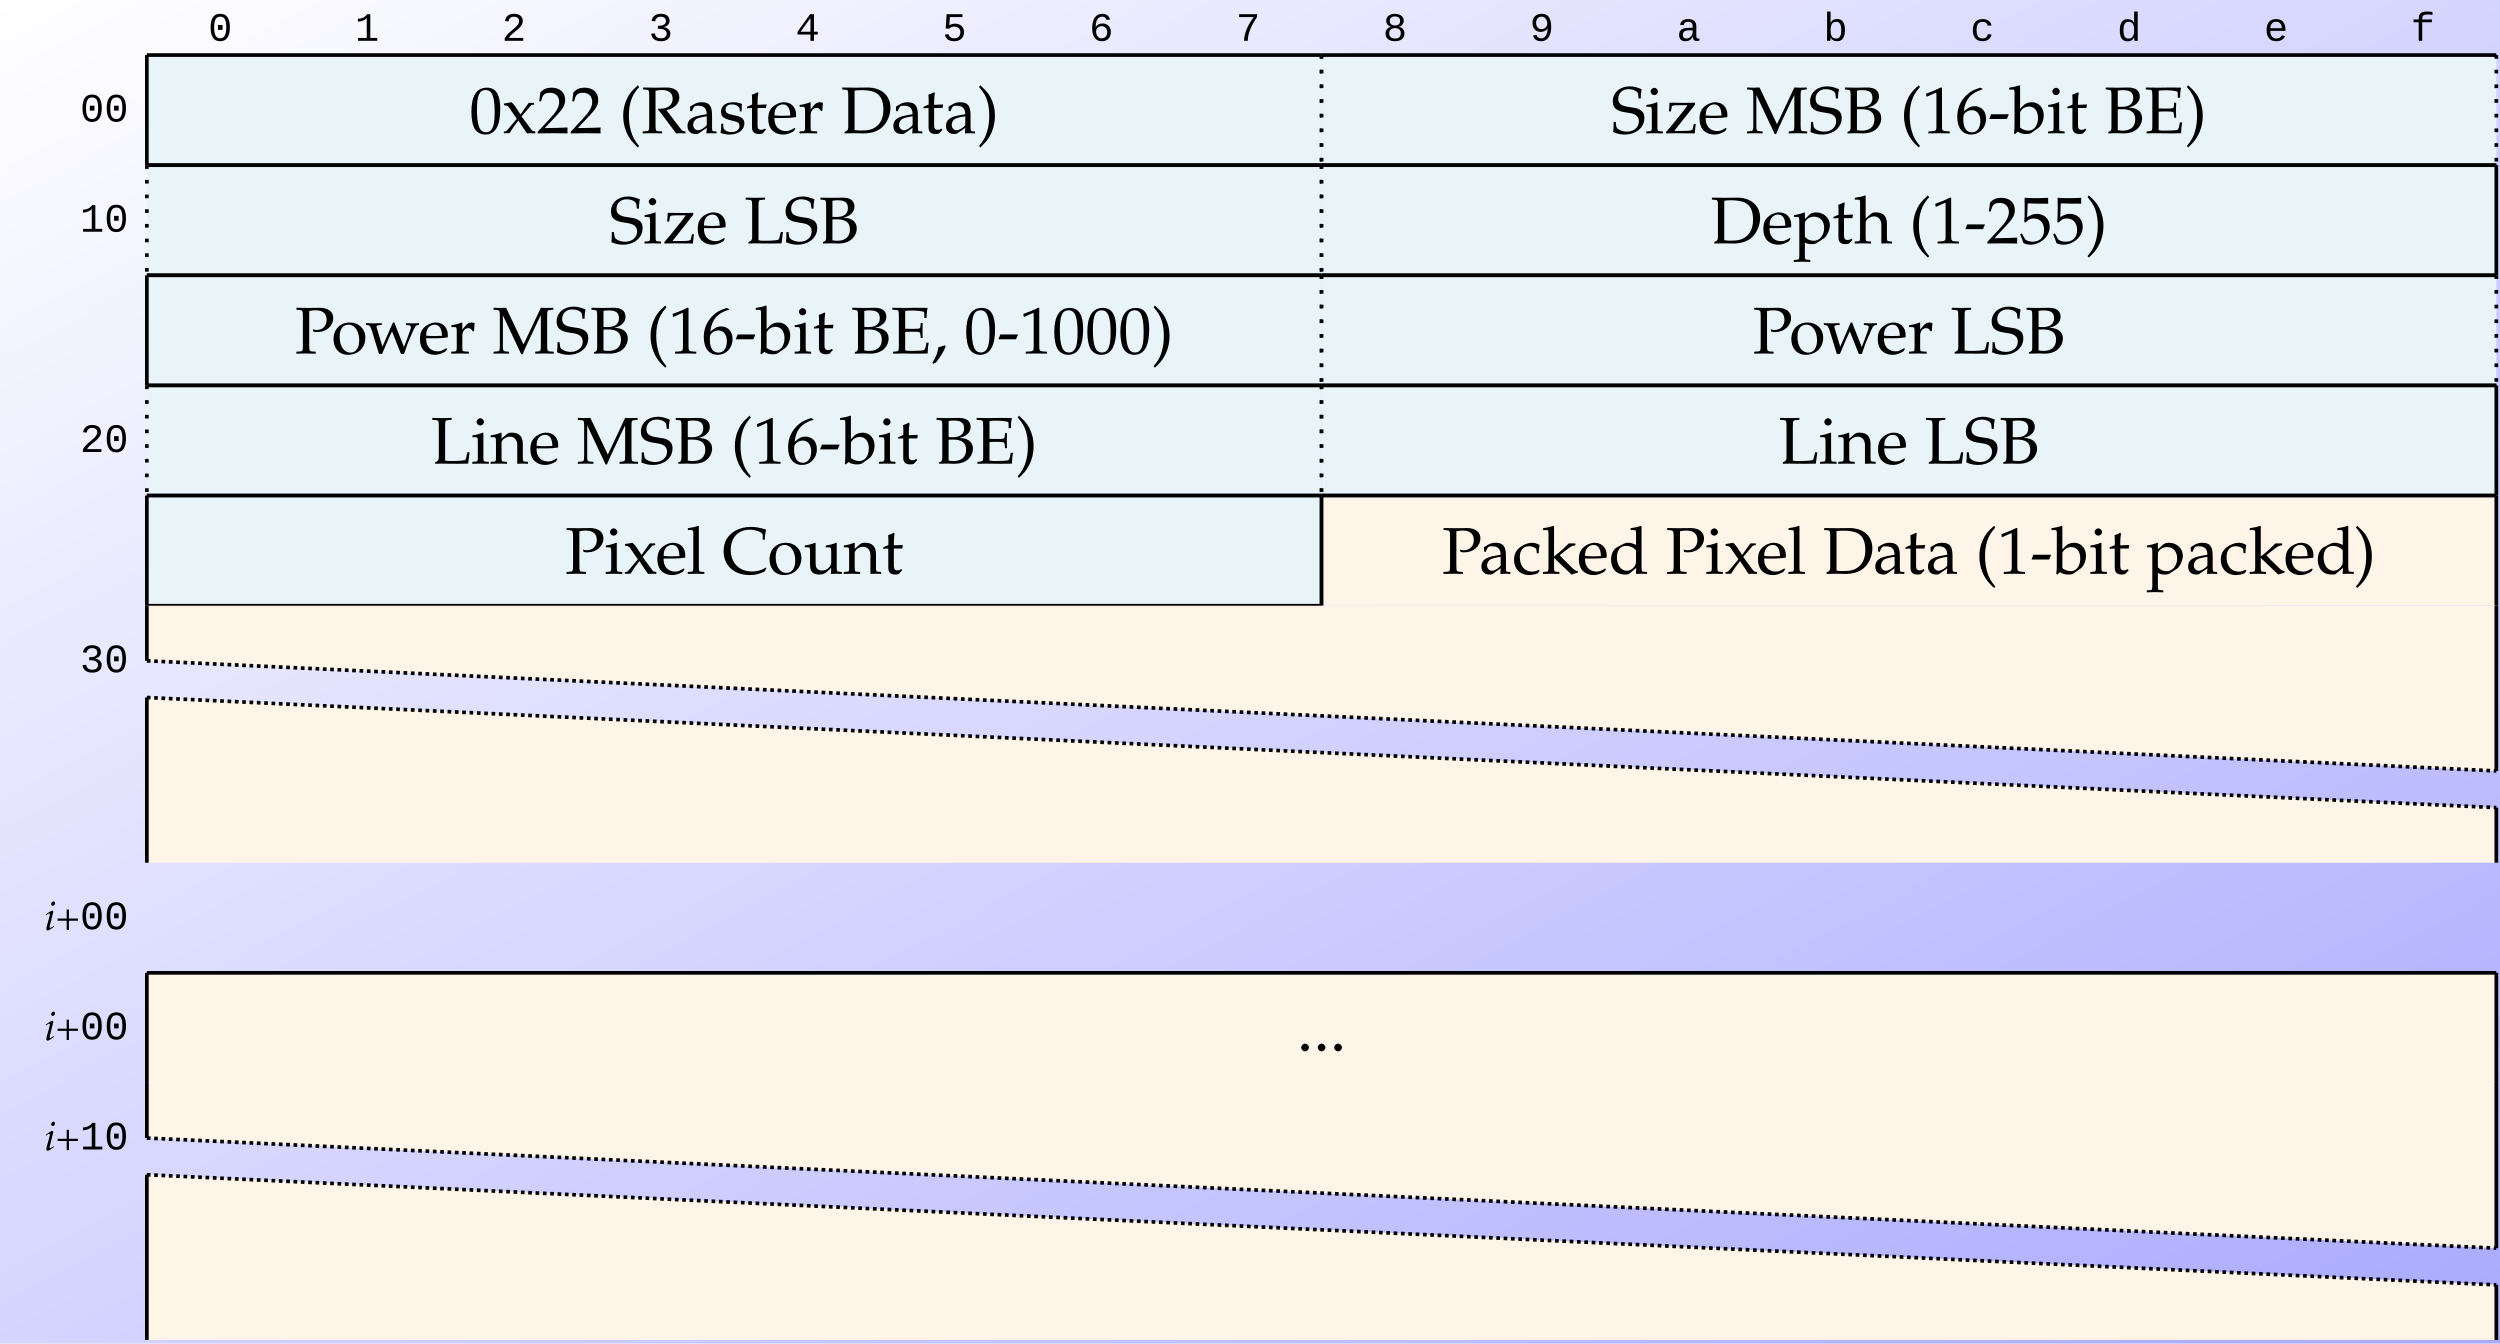
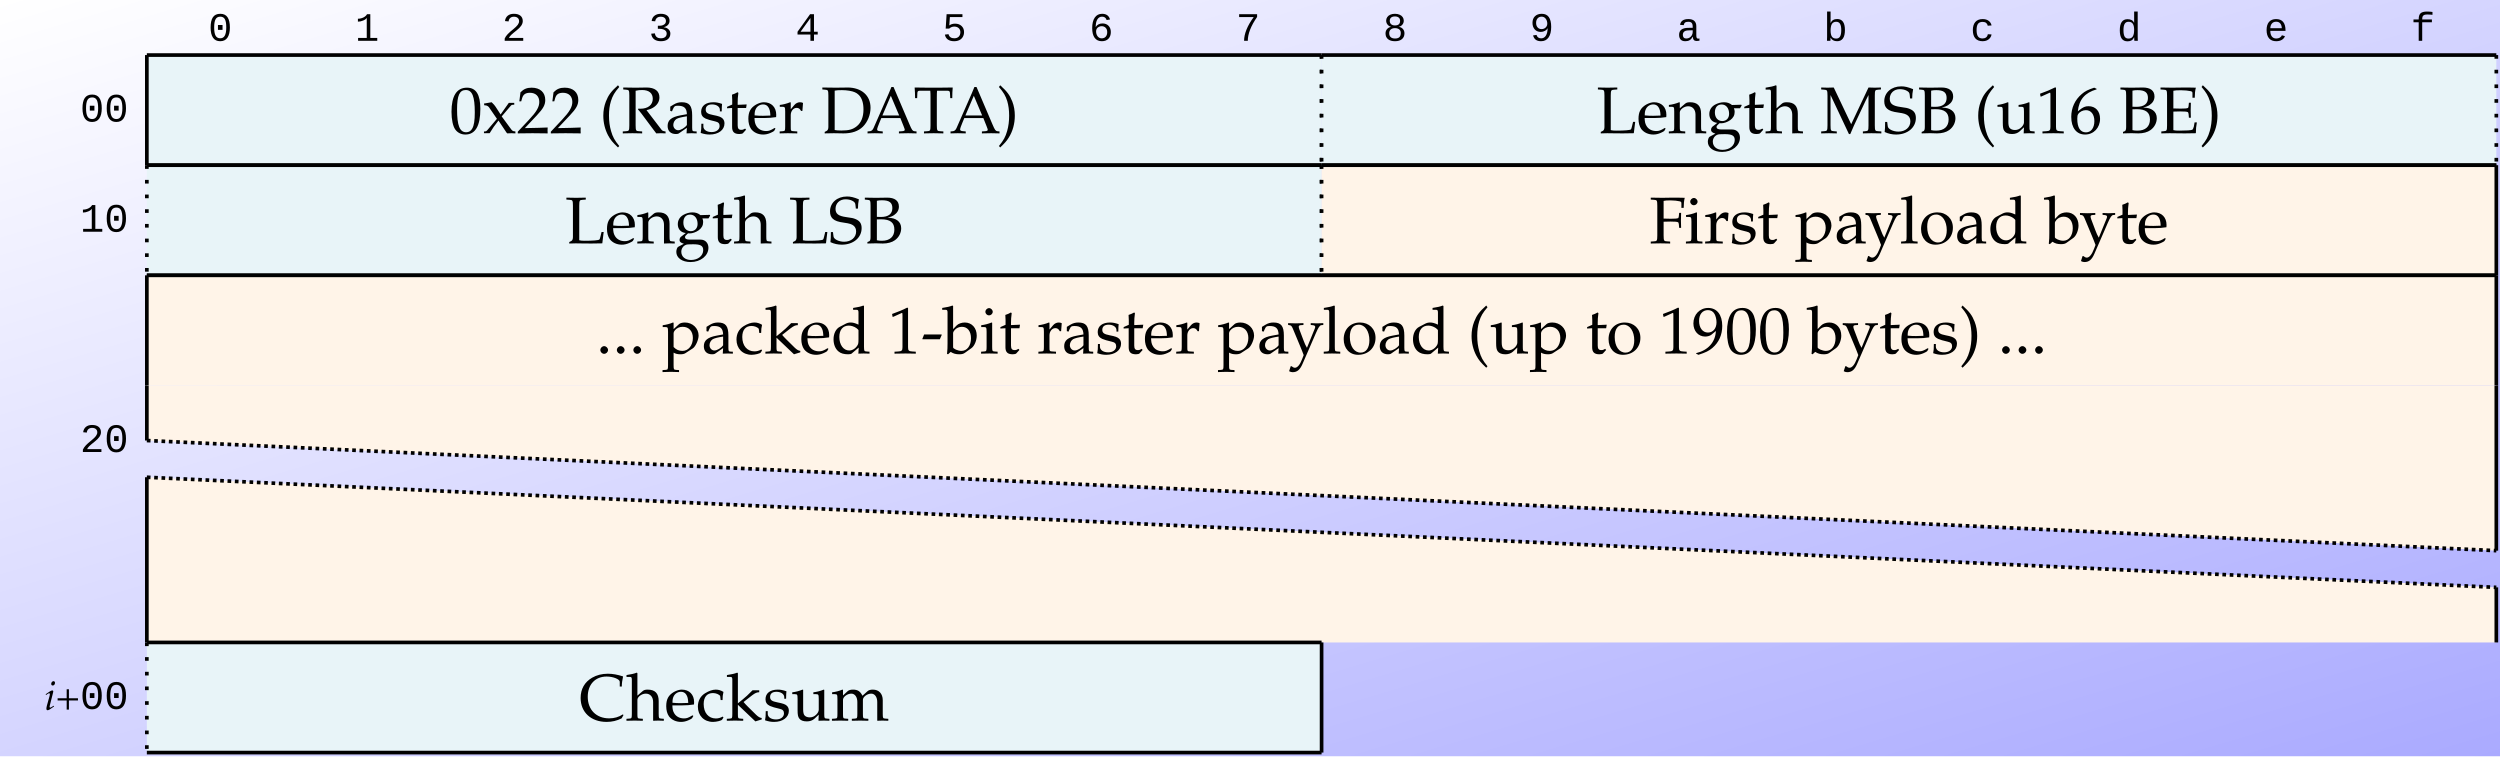
- <svg xmlns="http://www.w3.org/2000/svg" version="1.0" width="681" height="366" viewBox="0 0 681 366">
+ <svg xmlns="http://www.w3.org/2000/svg" version="1.0" width="681" height="206" viewBox="0 0 681 206" data-copyright="Copyright (c) 2026 Sean Donnellan">
  <defs>
    <linearGradient id="bg-gradient" x1="0%" y1="0%" x2="100%" y2="100%">
      <stop offset="0%" style="stop-color:#ffffff;stop-opacity:1" />
      <stop offset="100%" style="stop-color:#aaaaff;stop-opacity:1" />
    </linearGradient>
  </defs>
-   <rect x="0.0" y="0.0" width="681.0" height="366.0" fill="url(#bg-gradient)" />
+   <rect x="0.0" y="0.0" width="681.0" height="206.0" fill="url(#bg-gradient)" />
  <text x="60" y="8" font-family="Courier New, monospace" font-size="11" dominant-baseline="middle" text-anchor="middle">0</text>
  <text x="100" y="8" font-family="Courier New, monospace" font-size="11" dominant-baseline="middle" text-anchor="middle">1</text>
  <text x="140" y="8" font-family="Courier New, monospace" font-size="11" dominant-baseline="middle" text-anchor="middle">2</text>
  <text x="180" y="8" font-family="Courier New, monospace" font-size="11" dominant-baseline="middle" text-anchor="middle">3</text>
  <text x="220" y="8" font-family="Courier New, monospace" font-size="11" dominant-baseline="middle" text-anchor="middle">4</text>
  <text x="260" y="8" font-family="Courier New, monospace" font-size="11" dominant-baseline="middle" text-anchor="middle">5</text>
  <text x="300" y="8" font-family="Courier New, monospace" font-size="11" dominant-baseline="middle" text-anchor="middle">6</text>
  <text x="340" y="8" font-family="Courier New, monospace" font-size="11" dominant-baseline="middle" text-anchor="middle">7</text>
  <text x="380" y="8" font-family="Courier New, monospace" font-size="11" dominant-baseline="middle" text-anchor="middle">8</text>
  <text x="420" y="8" font-family="Courier New, monospace" font-size="11" dominant-baseline="middle" text-anchor="middle">9</text>
  <text x="460" y="8" font-family="Courier New, monospace" font-size="11" dominant-baseline="middle" text-anchor="middle">a</text>
  <text x="500" y="8" font-family="Courier New, monospace" font-size="11" dominant-baseline="middle" text-anchor="middle">b</text>
  <text x="540" y="8" font-family="Courier New, monospace" font-size="11" dominant-baseline="middle" text-anchor="middle">c</text>
  <text x="580" y="8" font-family="Courier New, monospace" font-size="11" dominant-baseline="middle" text-anchor="middle">d</text>
  <text x="620" y="8" font-family="Courier New, monospace" font-size="11" dominant-baseline="middle" text-anchor="middle">e</text>
  <text x="660" y="8" font-family="Courier New, monospace" font-size="11" dominant-baseline="middle" text-anchor="middle">f</text>
  <rect x="40" y="15" height="30" width="320" fill="#e8f4f8" />
  <line x1="40" y1="15" x2="360" y2="15" stroke="#000000" stroke-width="1" />
  <line x1="40" y1="45" x2="360" y2="45" stroke="#000000" stroke-width="1" />
  <line stroke-dasharray="1,3" x1="360" y1="15" x2="360" y2="45" stroke="#000000" stroke-width="1" />
  <line x1="40" y1="15" x2="40" y2="45" stroke="#000000" stroke-width="1" />
-   <text font-size="18" font-family="Palatino, Georgia, Times New Roman, serif" x="200" y="31" text-anchor="middle" dominant-baseline="middle">0x22 (Raster Data)</text>
+   <text font-size="18" font-family="Palatino, Georgia, Times New Roman, serif" x="200" y="31" text-anchor="middle" dominant-baseline="middle">0x22 (Raster DATA)</text>
  <rect x="360" y="15" height="30" width="320" fill="#e8f4f8" />
  <line x1="360" y1="15" x2="680" y2="15" stroke="#000000" stroke-width="1" />
  <line x1="360" y1="45" x2="680" y2="45" stroke="#000000" stroke-width="1" />
  <line stroke-dasharray="1,3" x1="680" y1="15" x2="680" y2="45" stroke="#000000" stroke-width="1" />
  <line stroke-dasharray="1,3" x1="360" y1="15" x2="360" y2="45" stroke="#000000" stroke-width="1" />
-   <text font-size="18" font-family="Palatino, Georgia, Times New Roman, serif" x="520" y="31" text-anchor="middle" dominant-baseline="middle">Size MSB (16-bit BE)</text>
+   <text font-size="18" font-family="Palatino, Georgia, Times New Roman, serif" x="520" y="31" text-anchor="middle" dominant-baseline="middle">Length MSB (u16 BE)</text>
  <text font-size="11" font-family="Courier New, monospace" font-style="normal" dominant-baseline="middle" x="35" y="30" text-anchor="end">00</text>
  <text font-size="11" font-family="Courier New, monospace" font-style="normal" dominant-baseline="middle" x="35" y="60" text-anchor="end">10</text>
  <rect x="40" y="45" height="30" width="320" fill="#e8f4f8" />
  <line x1="40" y1="45" x2="360" y2="45" stroke="#000000" stroke-width="1" />
  <line x1="40" y1="75" x2="360" y2="75" stroke="#000000" stroke-width="1" />
  <line stroke-dasharray="1,3" x1="360" y1="45" x2="360" y2="75" stroke="#000000" stroke-width="1" />
  <line stroke-dasharray="1,3" x1="40" y1="45" x2="40" y2="75" stroke="#000000" stroke-width="1" />
-   <text font-size="18" font-family="Palatino, Georgia, Times New Roman, serif" x="200" y="61" text-anchor="middle" dominant-baseline="middle">Size LSB</text>
-   <rect x="360" y="45" height="30" width="320" fill="#e8f4f8" />
+   <text font-size="18" font-family="Palatino, Georgia, Times New Roman, serif" x="200" y="61" text-anchor="middle" dominant-baseline="middle">Length LSB</text>
+   <rect x="360" y="45" height="30" width="320" fill="#fff4e8" />
  <line x1="360" y1="45" x2="680" y2="45" stroke="#000000" stroke-width="1" />
  <line x1="360" y1="75" x2="680" y2="75" stroke="#000000" stroke-width="1" />
  <line x1="680" y1="45" x2="680" y2="75" stroke="#000000" stroke-width="1" />
  <line stroke-dasharray="1,3" x1="360" y1="45" x2="360" y2="75" stroke="#000000" stroke-width="1" />
-   <text font-size="18" font-family="Palatino, Georgia, Times New Roman, serif" x="520" y="61" text-anchor="middle" dominant-baseline="middle">Depth (1-255)</text>
-   <rect x="40" y="75" height="30" width="320" fill="#e8f4f8" />
-   <line x1="40" y1="75" x2="360" y2="75" stroke="#000000" stroke-width="1" />
-   <line x1="40" y1="105" x2="360" y2="105" stroke="#000000" stroke-width="1" />
-   <line stroke-dasharray="1,3" x1="360" y1="75" x2="360" y2="105" stroke="#000000" stroke-width="1" />
+   <text font-size="18" font-family="Palatino, Georgia, Times New Roman, serif" x="520" y="61" text-anchor="middle" dominant-baseline="middle">First payload byte</text>
+   <rect x="40" y="75" height="30" width="640" fill="#fff4e8" />
+   <line x1="40" y1="75" x2="680" y2="75" stroke="#000000" stroke-width="1" />
+   <line x1="680" y1="75" x2="680" y2="105" stroke="#000000" stroke-width="1" />
  <line x1="40" y1="75" x2="40" y2="105" stroke="#000000" stroke-width="1" />
-   <text font-size="18" font-family="Palatino, Georgia, Times New Roman, serif" x="200" y="91" text-anchor="middle" dominant-baseline="middle">Power MSB (16-bit BE, 0-1000)</text>
-   <rect x="360" y="75" height="30" width="320" fill="#e8f4f8" />
-   <line x1="360" y1="75" x2="680" y2="75" stroke="#000000" stroke-width="1" />
-   <line x1="360" y1="105" x2="680" y2="105" stroke="#000000" stroke-width="1" />
-   <line stroke-dasharray="1,3" x1="680" y1="75" x2="680" y2="105" stroke="#000000" stroke-width="1" />
-   <line stroke-dasharray="1,3" x1="360" y1="75" x2="360" y2="105" stroke="#000000" stroke-width="1" />
-   <text font-size="18" font-family="Palatino, Georgia, Times New Roman, serif" x="520" y="91" text-anchor="middle" dominant-baseline="middle">Power LSB</text>
+   <text font-size="18" font-family="Palatino, Georgia, Times New Roman, serif" x="360" y="91" text-anchor="middle" dominant-baseline="middle">... packed 1-bit raster payload (up to 1900 bytes) ...</text>
  <text font-size="11" font-family="Courier New, monospace" font-style="normal" dominant-baseline="middle" x="35" y="120" text-anchor="end">20</text>
-   <rect x="40" y="105" height="30" width="320" fill="#e8f4f8" />
-   <line x1="40" y1="105" x2="360" y2="105" stroke="#000000" stroke-width="1" />
-   <line x1="40" y1="135" x2="360" y2="135" stroke="#000000" stroke-width="1" />
-   <line stroke-dasharray="1,3" x1="360" y1="105" x2="360" y2="135" stroke="#000000" stroke-width="1" />
-   <line stroke-dasharray="1,3" x1="40" y1="105" x2="40" y2="135" stroke="#000000" stroke-width="1" />
-   <text font-size="18" font-family="Palatino, Georgia, Times New Roman, serif" x="200" y="121" text-anchor="middle" dominant-baseline="middle">Line MSB (16-bit BE)</text>
-   <rect x="360" y="105" height="30" width="320" fill="#e8f4f8" />
-   <line x1="360" y1="105" x2="680" y2="105" stroke="#000000" stroke-width="1" />
-   <line x1="360" y1="135" x2="680" y2="135" stroke="#000000" stroke-width="1" />
-   <line x1="680" y1="105" x2="680" y2="135" stroke="#000000" stroke-width="1" />
-   <line stroke-dasharray="1,3" x1="360" y1="105" x2="360" y2="135" stroke="#000000" stroke-width="1" />
-   <text font-size="18" font-family="Palatino, Georgia, Times New Roman, serif" x="520" y="121" text-anchor="middle" dominant-baseline="middle">Line LSB</text>
-   <rect x="40" y="135" height="30" width="320" fill="#e8f4f8" />
-   <line x1="40" y1="135" x2="360" y2="135" stroke="#000000" stroke-width="1" />
-   <line x1="40" y1="165" x2="360" y2="165" stroke="#000000" stroke-width="1" />
-   <line x1="360" y1="135" x2="360" y2="165" stroke="#000000" stroke-width="1" />
-   <line x1="40" y1="135" x2="40" y2="165" stroke="#000000" stroke-width="1" />
-   <text font-size="18" font-family="Palatino, Georgia, Times New Roman, serif" x="200" y="151" text-anchor="middle" dominant-baseline="middle">Pixel Count</text>
-   <rect x="360" y="135" height="30" width="320" fill="#fff4e8" />
-   <line x1="360" y1="135" x2="680" y2="135" stroke="#000000" stroke-width="1" />
-   <line x1="680" y1="135" x2="680" y2="165" stroke="#000000" stroke-width="1" />
-   <line x1="360" y1="135" x2="360" y2="165" stroke="#000000" stroke-width="1" />
-   <text font-size="18" font-family="Palatino, Georgia, Times New Roman, serif" x="520" y="151" text-anchor="middle" dominant-baseline="middle">Packed Pixel Data (1-bit packed)</text>
-   <text font-size="11" font-family="Courier New, monospace" font-style="normal" dominant-baseline="middle" x="35" y="180" text-anchor="end">30</text>
-   <polygon points=" 40,165 680,165 680,210 40,180" fill="#fff4e8" />
-   <line x1="40" y1="165" x2="40" y2="180" stroke="#000000" stroke-width="1" />
-   <line x1="680" y1="165" x2="680" y2="210" stroke="#000000" stroke-width="1" />
-   <line stroke-dasharray="1,1" x1="40" y1="180" x2="680" y2="210" stroke="#000000" stroke-width="1" />
-   <polygon points=" 40,190 680,220 680,235 40,235" fill="#fff4e8" />
-   <line x1="40" y1="190" x2="40" y2="235" stroke="#000000" stroke-width="1" />
-   <line x1="680" y1="220" x2="680" y2="235" stroke="#000000" stroke-width="1" />
-   <line stroke-dasharray="1,1" x1="40" y1="190" x2="680" y2="220" stroke="#000000" stroke-width="1" />
-   <text font-size="11" font-family="Palatino, Georgia, Times New Roman, serif" font-style="italic" dominant-baseline="middle" x="35" y="250" text-anchor="end">i+<tspan font-size="11" font-family="Courier New, monospace" font-style="normal" dominant-baseline="middle">00</tspan>
+   <polygon points=" 40,105 680,105 680,150 40,120" fill="#fff4e8" />
+   <line x1="40" y1="105" x2="40" y2="120" stroke="#000000" stroke-width="1" />
+   <line x1="680" y1="105" x2="680" y2="150" stroke="#000000" stroke-width="1" />
+   <line stroke-dasharray="1,1" x1="40" y1="120" x2="680" y2="150" stroke="#000000" stroke-width="1" />
+   <polygon points=" 40,130 680,160 680,175 40,175" fill="#fff4e8" />
+   <line x1="40" y1="130" x2="40" y2="175" stroke="#000000" stroke-width="1" />
+   <line x1="680" y1="160" x2="680" y2="175" stroke="#000000" stroke-width="1" />
+   <line stroke-dasharray="1,1" x1="40" y1="130" x2="680" y2="160" stroke="#000000" stroke-width="1" />
+   <text font-size="11" font-family="Palatino, Georgia, Times New Roman, serif" font-style="italic" dominant-baseline="middle" x="35" y="190" text-anchor="end">i+<tspan font-size="11" font-family="Courier New, monospace" font-style="normal" dominant-baseline="middle">00</tspan>
  </text>
-   <rect x="40" y="265" height="30" width="640" fill="#fff4e8" />
-   <line x1="40" y1="265" x2="680" y2="265" stroke="#000000" stroke-width="1" />
-   <line x1="680" y1="265" x2="680" y2="295" stroke="#000000" stroke-width="1" />
-   <line x1="40" y1="265" x2="40" y2="295" stroke="#000000" stroke-width="1" />
-   <text font-size="18" font-family="Palatino, Georgia, Times New Roman, serif" x="360" y="281" text-anchor="middle" dominant-baseline="middle">...</text>
-   <text font-size="11" font-family="Palatino, Georgia, Times New Roman, serif" font-style="italic" dominant-baseline="middle" x="35" y="280" text-anchor="end">i+<tspan font-size="11" font-family="Courier New, monospace" font-style="normal" dominant-baseline="middle">00</tspan>
-   </text>
-   <text font-size="11" font-family="Palatino, Georgia, Times New Roman, serif" font-style="italic" dominant-baseline="middle" x="35" y="310" text-anchor="end">i+<tspan font-size="11" font-family="Courier New, monospace" font-style="normal" dominant-baseline="middle">10</tspan>
-   </text>
-   <polygon points=" 40,295 680,295 680,340 40,310" fill="#fff4e8" />
-   <line x1="40" y1="295" x2="40" y2="310" stroke="#000000" stroke-width="1" />
-   <line x1="680" y1="295" x2="680" y2="340" stroke="#000000" stroke-width="1" />
-   <line stroke-dasharray="1,1" x1="40" y1="310" x2="680" y2="340" stroke="#000000" stroke-width="1" />
-   <polygon points=" 40,320 680,350 680,365 40,365" fill="#fff4e8" />
-   <line x1="40" y1="320" x2="40" y2="365" stroke="#000000" stroke-width="1" />
-   <line x1="680" y1="350" x2="680" y2="365" stroke="#000000" stroke-width="1" />
-   <line stroke-dasharray="1,1" x1="40" y1="320" x2="680" y2="350" stroke="#000000" stroke-width="1" />
-   <text font-size="11" font-family="Palatino, Georgia, Times New Roman, serif" font-style="italic" dominant-baseline="middle" x="35" y="380" text-anchor="end">i+<tspan font-size="11" font-family="Courier New, monospace" font-style="normal" dominant-baseline="middle">00</tspan>
-   </text>
+   <rect x="40" y="175" height="30" width="320" fill="#e8f4f8" />
+   <line x1="40" y1="175" x2="360" y2="175" stroke="#000000" stroke-width="1" />
+   <line x1="40" y1="205" x2="360" y2="205" stroke="#000000" stroke-width="1" />
+   <line x1="360" y1="175" x2="360" y2="205" stroke="#000000" stroke-width="1" />
+   <line stroke-dasharray="1,3" x1="40" y1="175" x2="40" y2="205" stroke="#000000" stroke-width="1" />
+   <text font-size="18" font-family="Palatino, Georgia, Times New Roman, serif" x="200" y="191" text-anchor="middle" dominant-baseline="middle">Checksum</text>
</svg>
